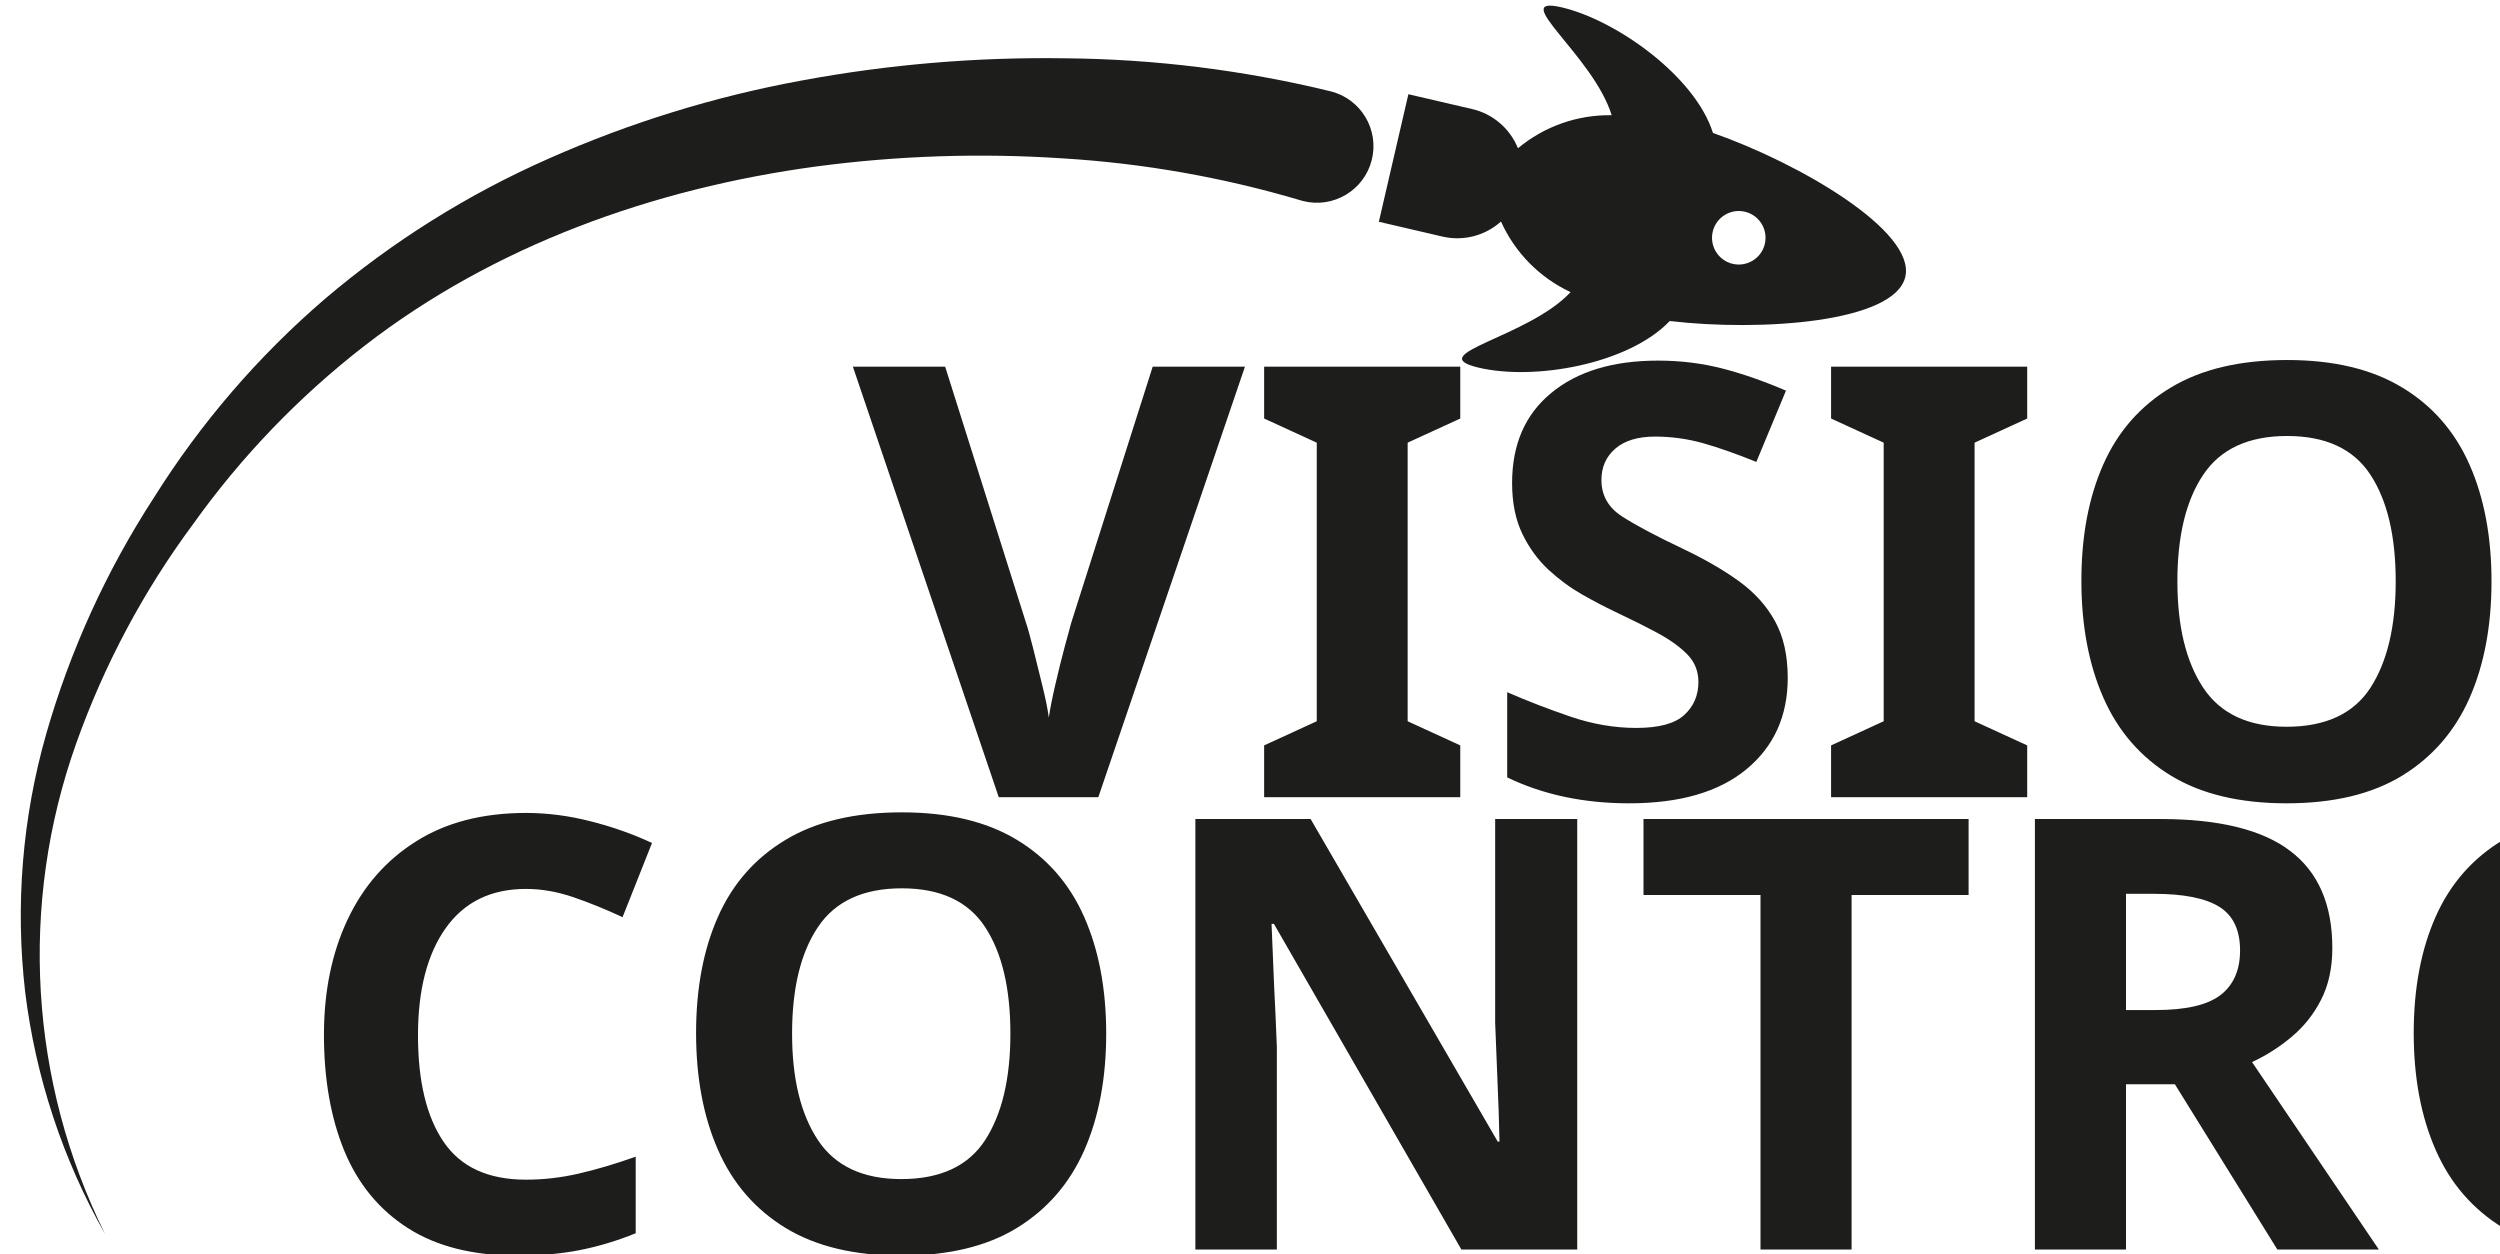
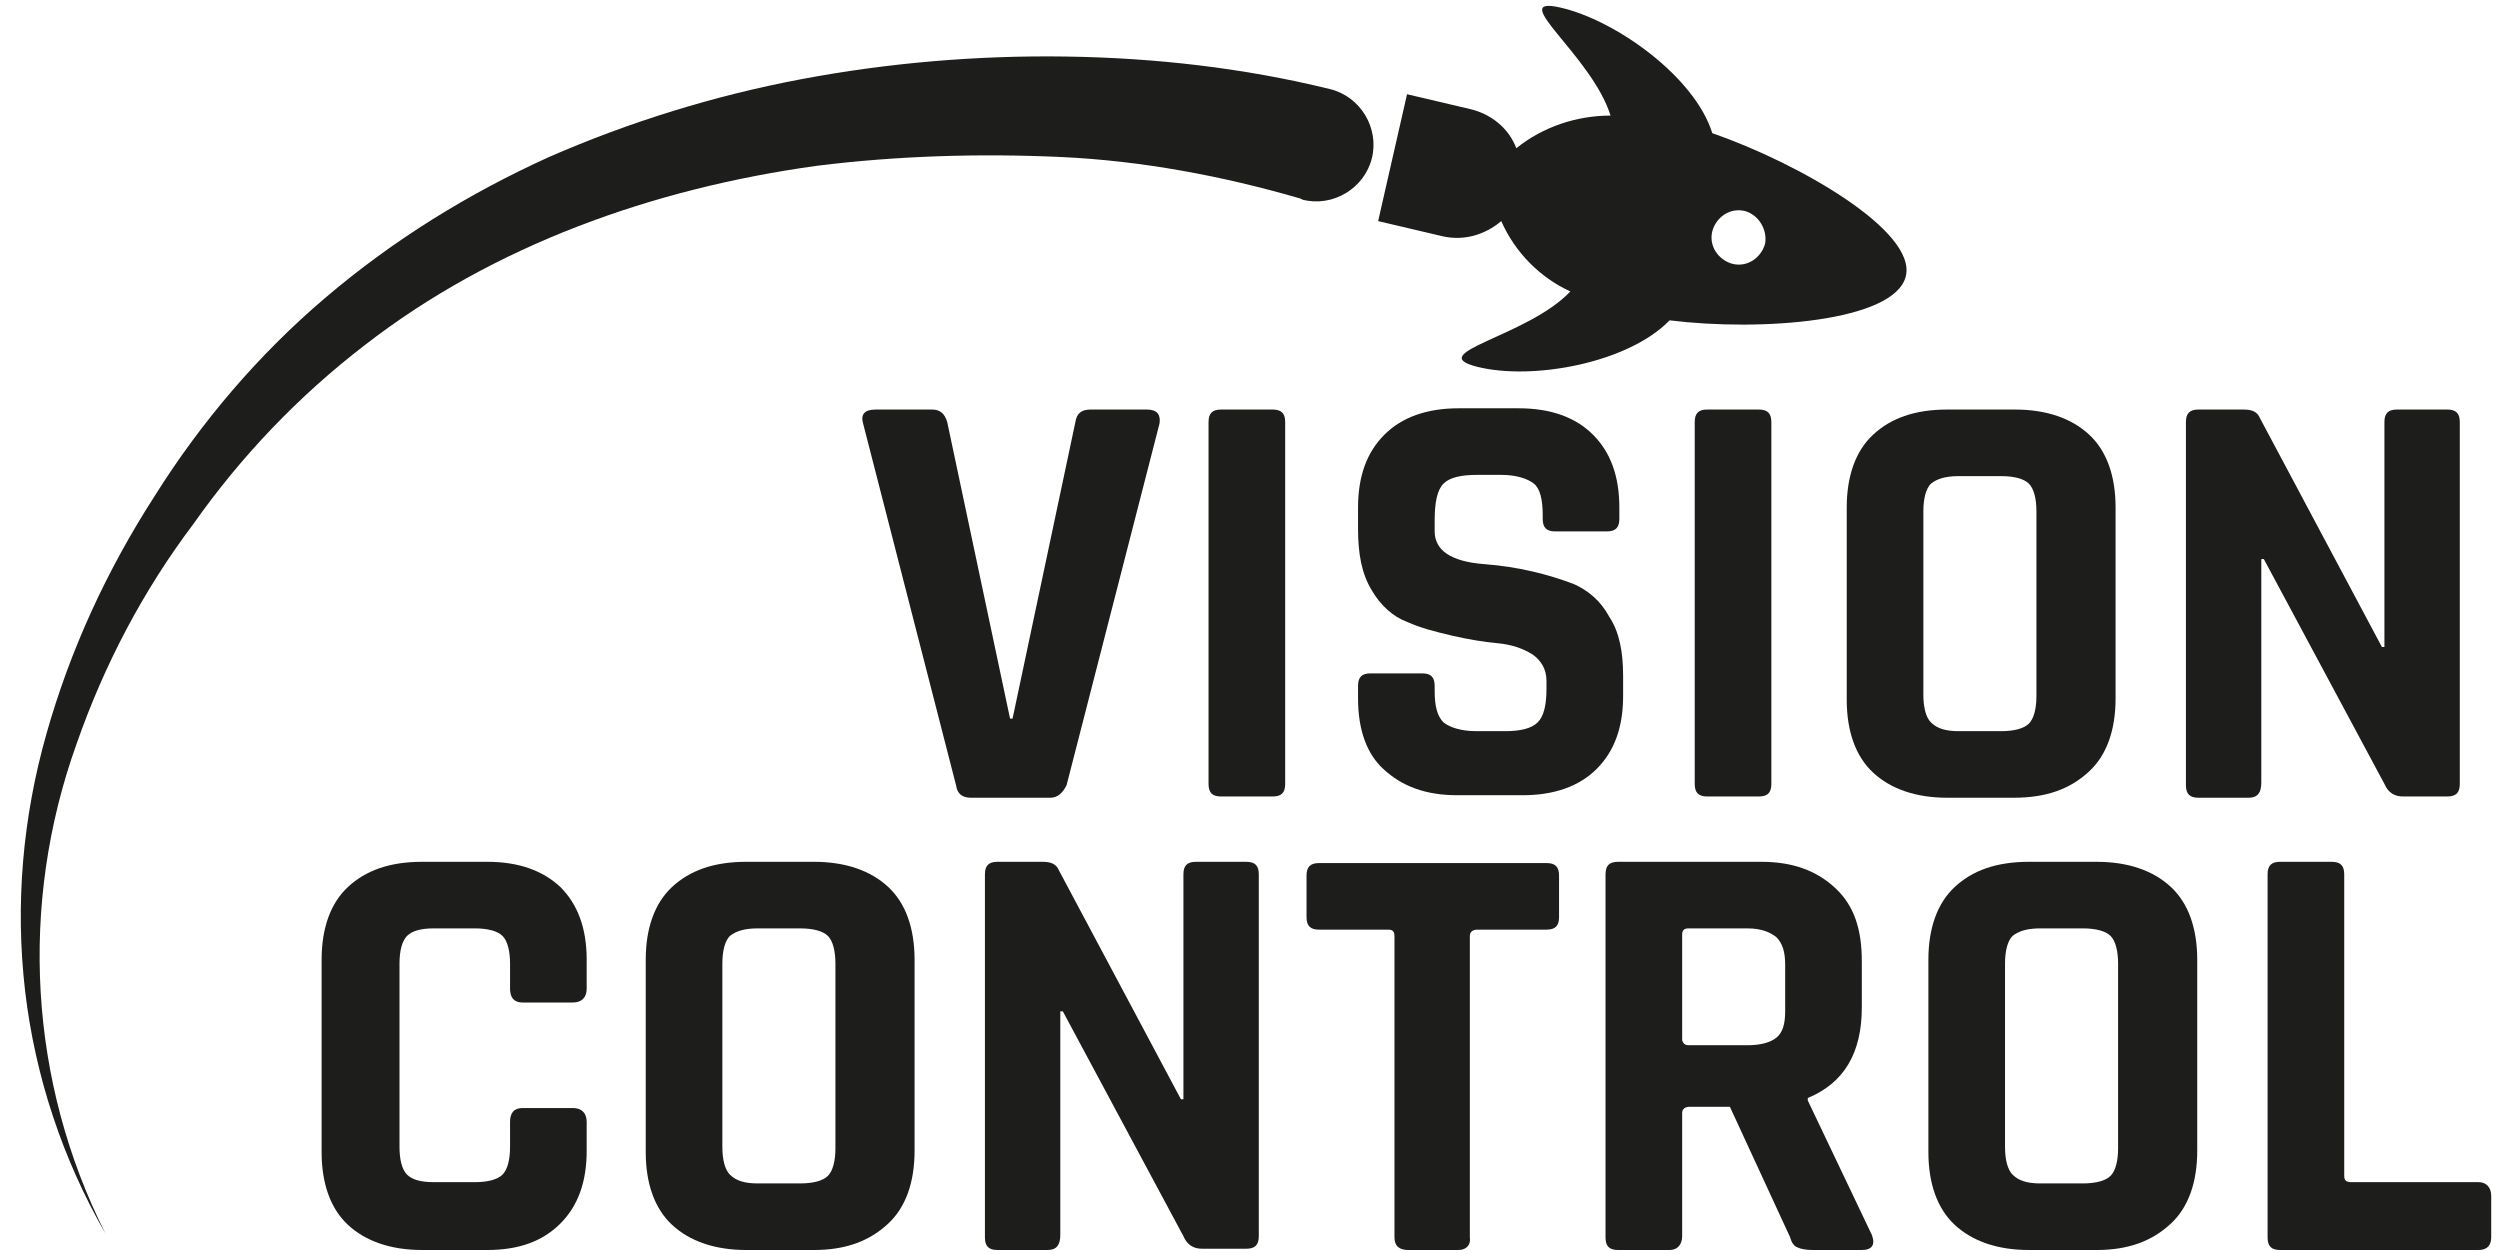
- <svg xmlns="http://www.w3.org/2000/svg" id="Ebene_1" data-name="Ebene 1" viewBox="0 0 198.97 99.77">
-   <defs>
-     <style>.cls-1,.cls-2{fill:#1d1d1b;}.cls-2{font-size:48px;font-family:Rajdhani-Bold, Rajdhani;font-weight:700;}</style>
-   </defs>
-   <path class="cls-1" d="M136.33,10.58c-1.41-4.51-7.72-9-12.06-10s2.54,3.85,4,8.59a11.35,11.35,0,0,0-7.46,2.63,5.2,5.2,0,0,0-3.64-3.12l-5.08-1.18-2.35,10.15,5.07,1.18a5.2,5.2,0,0,0,4.65-1.2A11.32,11.32,0,0,0,125,23.25c-3.38,3.62-11.84,4.92-7.36,6s12-.28,15.25-3.7c7.26.85,17.91.12,18.75-3.52S143.23,13,136.33,10.58Zm4.13,8.83a2.13,2.13,0,1,1-1.59-2.56A2.13,2.13,0,0,1,140.46,19.41Z" />
-   <text class="cls-2" transform="translate(67.88 63.45)">VISION<tspan x="-44.88" y="36">CONTROL</tspan>
-   </text>
-   <path class="cls-1" d="M8.37,98.23A52,52,0,0,1,2,78.93,52.8,52.8,0,0,1,3.67,58.44a69.85,69.85,0,0,1,8.59-18.85A69.57,69.57,0,0,1,25.88,23.77,72.94,72.94,0,0,1,43.7,12.61a89.54,89.54,0,0,1,20.09-6.2,106,106,0,0,1,21-1.77,92.45,92.45,0,0,1,21.12,2.63,4.5,4.5,0,1,1-2.2,8.73l-.21-.06h0a84.67,84.67,0,0,0-19-3.34,99,99,0,0,0-19.54.65C52,15,39.31,19.54,29,27.53A67.74,67.74,0,0,0,15.37,41.71,67,67,0,0,0,6.06,59.18,50.11,50.11,0,0,0,8.37,98.23Z" />
+ <svg xmlns="http://www.w3.org/2000/svg" version="1.1" id="Ebene_1" x="0px" y="0px" viewBox="0 0 199 99.8" style="enable-background:new 0 0 199 99.8;" xml:space="preserve">
+   <style type="text/css">
+ 	.st0{fill:#1D1D1B;}
+ 	.st1{enable-background:new    ;}
+ </style>
+   <path class="st0" d="M136.3,10.6c-1.4-4.5-7.7-9-12.1-10s2.5,3.8,4,8.6c-2.7,0-5.4,0.9-7.5,2.6c-0.6-1.6-2-2.7-3.6-3.1l-5.1-1.2  l-2.3,10.1l5.1,1.2c1.7,0.4,3.4-0.1,4.7-1.2c1.1,2.5,3.1,4.5,5.5,5.6c-3.4,3.6-11.8,4.9-7.4,6s12-0.3,15.3-3.7  c7.3,0.9,17.9,0.1,18.8-3.5S143.2,13,136.3,10.6z M140.5,19.4c-0.3,1.1-1.4,1.9-2.6,1.6c-1.1-0.3-1.9-1.4-1.6-2.6  c0.3-1.1,1.4-1.9,2.6-1.6C140,17.1,140.7,18.3,140.5,19.4C140.5,19.4,140.5,19.4,140.5,19.4z" />
+   <g class="st1">
+     <path class="st0" d="M83.6,63.5h-6.3c-0.7,0-1.1-0.3-1.2-1l-7.4-28.8c-0.2-0.7,0.1-1.1,1-1.1h4.5c0.6,0,1,0.3,1.2,1l5,23.6h0.2   l5-23.6c0.1-0.7,0.5-1,1.2-1h4.5c0.8,0,1.1,0.4,1,1.1l-7.4,28.8C84.6,63.1,84.2,63.5,83.6,63.5z" />
+     <path class="st0" d="M102.3,33.6v28.8c0,0.7-0.3,1-1,1h-4.1c-0.7,0-1-0.3-1-1V33.6c0-0.7,0.3-1,1-1h4.1   C102,32.6,102.3,32.9,102.3,33.6z" />
+     <path class="st0" d="M108.1,55.6v-1c0-0.7,0.3-1,1-1h4.1c0.7,0,1,0.3,1,1V55c0,1.2,0.2,2,0.7,2.5c0.5,0.4,1.4,0.7,2.6,0.7h2.3   c1.2,0,2.1-0.2,2.6-0.7s0.7-1.4,0.7-2.7v-0.6c0-0.9-0.4-1.6-1.1-2.1c-0.8-0.5-1.7-0.8-2.8-0.9s-2.3-0.3-3.6-0.6   c-1.3-0.3-2.5-0.6-3.6-1.1c-1.1-0.4-2.1-1.3-2.8-2.5c-0.8-1.3-1.1-2.9-1.1-4.9v-1.7c0-2.5,0.7-4.4,2.1-5.8c1.4-1.4,3.4-2.1,5.9-2.1   h4.8c2.5,0,4.5,0.7,5.9,2.1s2.1,3.3,2.1,5.8v0.9c0,0.7-0.3,1-1,1h-4.1c-0.7,0-1-0.3-1-1v-0.3c0-1.2-0.2-2.1-0.7-2.5   c-0.5-0.4-1.4-0.7-2.6-0.7h-1.9c-1.3,0-2.2,0.2-2.7,0.7s-0.7,1.5-0.7,2.9v0.9c0,1.5,1.3,2.4,3.9,2.6c2.7,0.2,5.1,0.8,7.2,1.6   c1.1,0.5,2.1,1.3,2.8,2.6c0.8,1.2,1.1,2.8,1.1,4.7v1.6c0,2.5-0.7,4.4-2.1,5.8c-1.4,1.4-3.4,2.1-5.9,2.1H116c-2.5,0-4.4-0.7-5.9-2.1   C108.8,60,108.1,58.1,108.1,55.6z" />
+     <path class="st0" d="M141,33.6v28.8c0,0.7-0.3,1-1,1h-4.1c-0.7,0-1-0.3-1-1V33.6c0-0.7,0.3-1,1-1h4.1C140.7,32.6,141,32.9,141,33.6   z" />
+     <path class="st0" d="M160.3,63.5H155c-2.5,0-4.5-0.7-5.9-2c-1.4-1.3-2.1-3.3-2.1-5.8V40.4c0-2.5,0.7-4.5,2.1-5.8   c1.4-1.3,3.3-2,5.9-2h5.4c2.5,0,4.5,0.7,5.9,2c1.4,1.3,2.1,3.3,2.1,5.8v15.2c0,2.5-0.7,4.5-2.1,5.8   C164.8,62.8,162.9,63.5,160.3,63.5z M155.9,58.2h3.4c1,0,1.8-0.2,2.2-0.6c0.4-0.4,0.6-1.2,0.6-2.2V40.7c0-1-0.2-1.8-0.6-2.2   c-0.4-0.4-1.2-0.6-2.2-0.6h-3.4c-1,0-1.7,0.2-2.2,0.6c-0.4,0.4-0.6,1.2-0.6,2.2v14.6c0,1,0.2,1.8,0.6,2.2   C154.2,58,154.9,58.2,155.9,58.2z" />
+     <path class="st0" d="M179,63.5h-4c-0.7,0-1-0.3-1-1V33.6c0-0.7,0.3-1,1-1h3.6c0.7,0,1.1,0.2,1.3,0.7l9.7,18.2h0.2V33.6   c0-0.7,0.3-1,1-1h4c0.7,0,1,0.3,1,1v28.8c0,0.7-0.3,1-1,1h-3.5c-0.7,0-1.2-0.3-1.5-1l-9.6-17.9H180v17.8   C180,63.1,179.7,63.5,179,63.5z" />
+   </g>
+   <g class="st1">
+     <path class="st0" d="M38.8,99.5h-5.2c-2.5,0-4.5-0.7-5.9-2c-1.4-1.3-2.1-3.3-2.1-5.8V76.4c0-2.5,0.7-4.5,2.1-5.8   c1.4-1.3,3.3-2,5.9-2h5.2c2.5,0,4.4,0.7,5.8,2c1.4,1.4,2.1,3.3,2.1,5.8v2.3c0,0.7-0.4,1.1-1.1,1.1h-4c-0.7,0-1-0.4-1-1.1v-2   c0-1-0.2-1.8-0.6-2.2c-0.4-0.4-1.2-0.6-2.2-0.6h-3.3c-1,0-1.7,0.2-2.1,0.6c-0.4,0.4-0.6,1.2-0.6,2.2v14.6c0,1,0.2,1.8,0.6,2.2   c0.4,0.4,1.1,0.6,2.1,0.6h3.3c1,0,1.8-0.2,2.2-0.6c0.4-0.4,0.6-1.2,0.6-2.2v-2c0-0.7,0.3-1.1,1-1.1h4c0.7,0,1.1,0.4,1.1,1.1v2.3   c0,2.5-0.7,4.4-2.1,5.8C43.2,98.8,41.3,99.5,38.8,99.5z" />
+     <path class="st0" d="M64.8,99.5h-5.4c-2.5,0-4.5-0.7-5.9-2c-1.4-1.3-2.1-3.3-2.1-5.8V76.4c0-2.5,0.7-4.5,2.1-5.8   c1.4-1.3,3.3-2,5.9-2h5.4c2.5,0,4.5,0.7,5.9,2c1.4,1.3,2.1,3.3,2.1,5.8v15.2c0,2.5-0.7,4.5-2.1,5.8C69.2,98.8,67.3,99.5,64.8,99.5z    M60.3,94.2h3.4c1,0,1.8-0.2,2.2-0.6c0.4-0.4,0.6-1.2,0.6-2.2V76.7c0-1-0.2-1.8-0.6-2.2c-0.4-0.4-1.2-0.6-2.2-0.6h-3.4   c-1,0-1.7,0.2-2.2,0.6c-0.4,0.4-0.6,1.2-0.6,2.2v14.6c0,1,0.2,1.8,0.6,2.2C58.6,94,59.3,94.2,60.3,94.2z" />
+     <path class="st0" d="M83.4,99.5h-4c-0.7,0-1-0.3-1-1V69.6c0-0.7,0.3-1,1-1H83c0.7,0,1.1,0.2,1.3,0.7l9.7,18.2h0.2V69.6   c0-0.7,0.3-1,1-1h4c0.7,0,1,0.3,1,1v28.8c0,0.7-0.3,1-1,1h-3.5c-0.7,0-1.2-0.3-1.5-1l-9.6-17.9h-0.2v17.8   C84.4,99.1,84.1,99.5,83.4,99.5z" />
+     <path class="st0" d="M116.1,99.5h-4c-0.7,0-1.1-0.3-1.1-1v-24c0-0.4-0.2-0.5-0.5-0.5H105c-0.7,0-1-0.3-1-1v-3.3c0-0.7,0.3-1,1-1   h18.1c0.7,0,1,0.3,1,1v3.3c0,0.7-0.3,1-1,1h-5.5c-0.4,0-0.6,0.2-0.6,0.5v24C117.1,99.1,116.7,99.5,116.1,99.5z" />
+     <path class="st0" d="M132.9,99.5h-4.1c-0.7,0-1-0.3-1-1V69.6c0-0.7,0.3-1,1-1h11.4c2.5,0,4.4,0.7,5.9,2.1s2.1,3.3,2.1,5.8v3.7   c0,3.6-1.4,6-4.3,7.2v0.2l5.1,10.7c0.3,0.8,0,1.2-0.8,1.2h-3.9c-0.6,0-1-0.1-1.2-0.2c-0.3-0.1-0.5-0.4-0.6-0.8l-4.8-10.4h-3.2   c-0.4,0-0.6,0.2-0.6,0.5v9.8C133.9,99.1,133.5,99.5,132.9,99.5z M134.4,83.2h4.7c1,0,1.8-0.2,2.3-0.6s0.7-1.1,0.7-2.1v-3.7   c0-1-0.2-1.7-0.7-2.2c-0.5-0.4-1.2-0.7-2.3-0.7h-4.7c-0.4,0-0.5,0.2-0.5,0.5v8.3C133.9,83,134.1,83.2,134.4,83.2z" />
+     <path class="st0" d="M166.9,99.5h-5.4c-2.5,0-4.5-0.7-5.9-2c-1.4-1.3-2.1-3.3-2.1-5.8V76.4c0-2.5,0.7-4.5,2.1-5.8   c1.4-1.3,3.3-2,5.9-2h5.4c2.5,0,4.5,0.7,5.9,2c1.4,1.3,2.1,3.3,2.1,5.8v15.2c0,2.5-0.7,4.5-2.1,5.8   C171.3,98.8,169.4,99.5,166.9,99.5z M162.4,94.2h3.4c1,0,1.8-0.2,2.2-0.6c0.4-0.4,0.6-1.2,0.6-2.2V76.7c0-1-0.2-1.8-0.6-2.2   c-0.4-0.4-1.2-0.6-2.2-0.6h-3.4c-1,0-1.7,0.2-2.2,0.6c-0.4,0.4-0.6,1.2-0.6,2.2v14.6c0,1,0.2,1.8,0.6,2.2   C160.7,94,161.4,94.2,162.4,94.2z" />
+     <path class="st0" d="M197.3,99.5h-15.8c-0.7,0-1-0.3-1-1V69.6c0-0.7,0.3-1,1-1h4.1c0.7,0,1,0.3,1,1v24c0,0.4,0.2,0.5,0.6,0.5h10.1   c0.6,0,1,0.4,1,1.1v3.3C198.3,99.1,198,99.5,197.3,99.5z" />
+   </g>
+   <path class="st0" d="M8.4,98.2C5,92.3,2.8,85.7,2,78.9c-0.8-6.9-0.2-13.8,1.7-20.5c1.9-6.7,4.8-13,8.6-18.9  c3.7-5.9,8.3-11.3,13.6-15.8c5.4-4.6,11.4-8.3,17.8-11.2c6.4-2.8,13.2-4.9,20.1-6.2c6.9-1.3,14-1.9,21-1.8  c7.1,0.1,14.2,0.9,21.1,2.6c2.4,0.6,3.9,3.1,3.3,5.5s-3.1,3.9-5.5,3.3l-0.2-0.1l0,0c-6.2-1.8-12.6-3-19-3.3  C78,12.2,71.4,12.4,65,13.2C52,15,39.3,19.5,29,27.5c-5.2,4-9.8,8.8-13.6,14.2c-4,5.3-7.1,11.2-9.3,17.5C1.5,72,2.3,86.1,8.4,98.2z" />
</svg>
